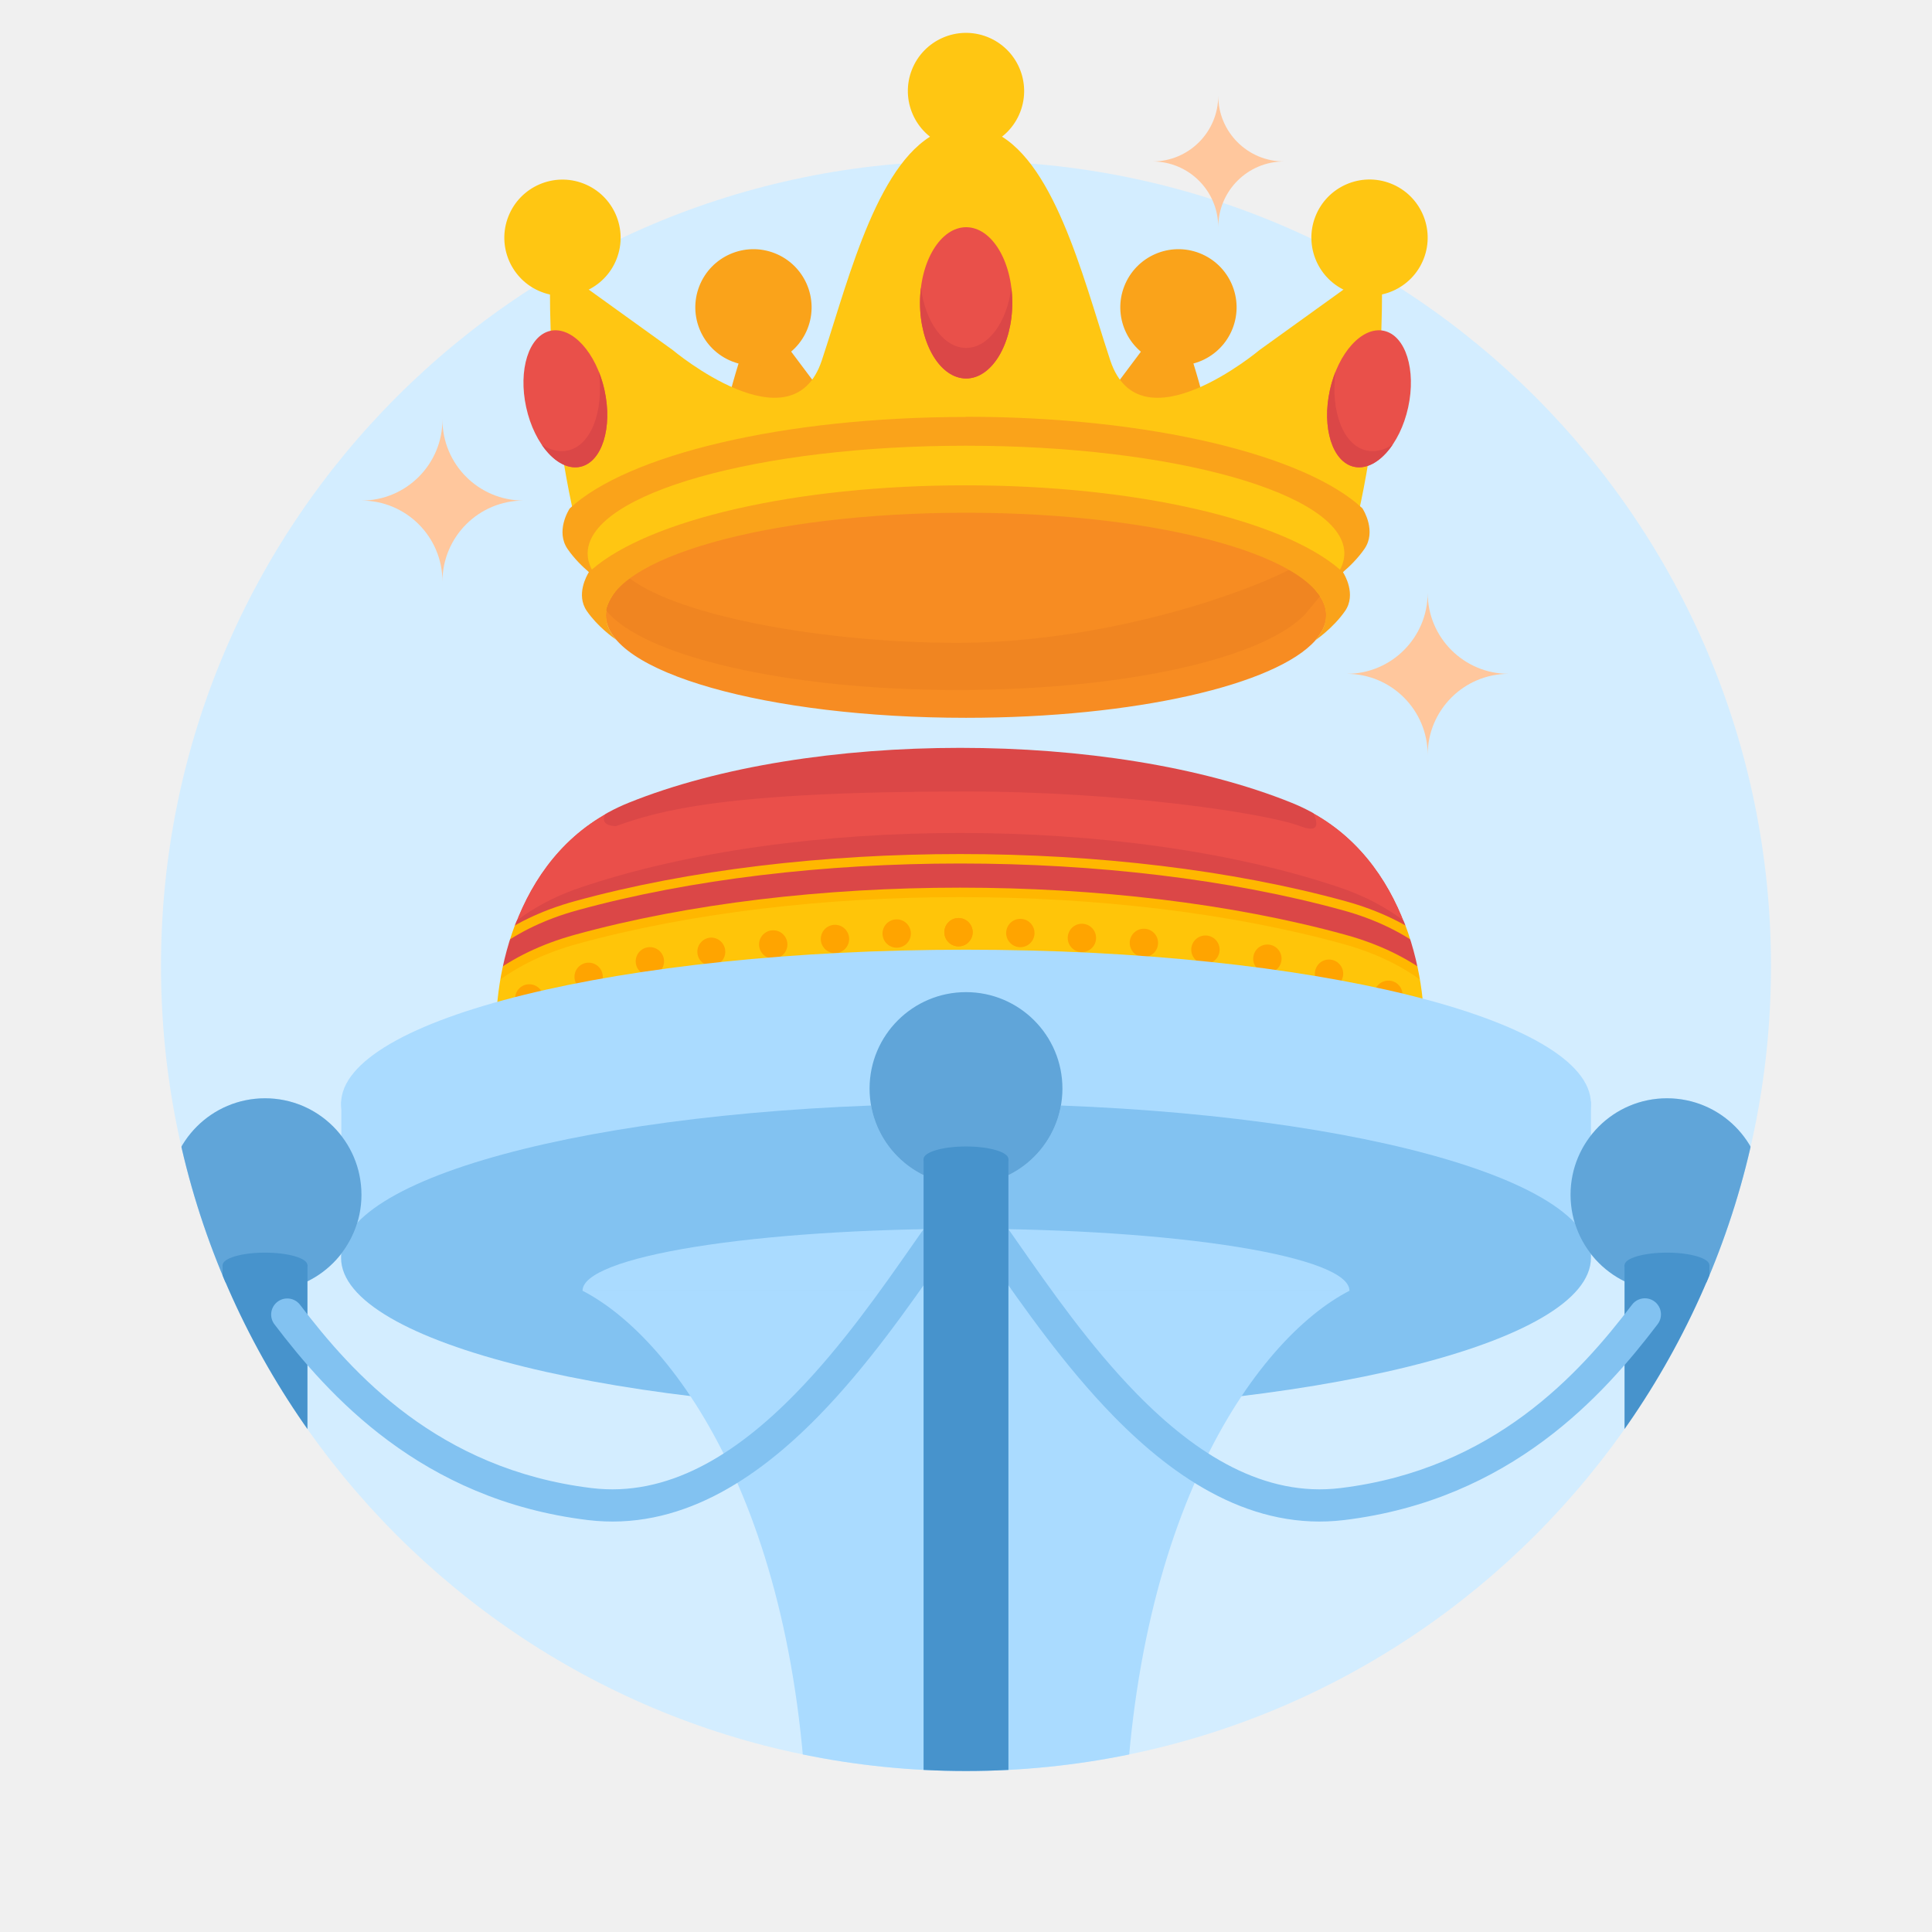
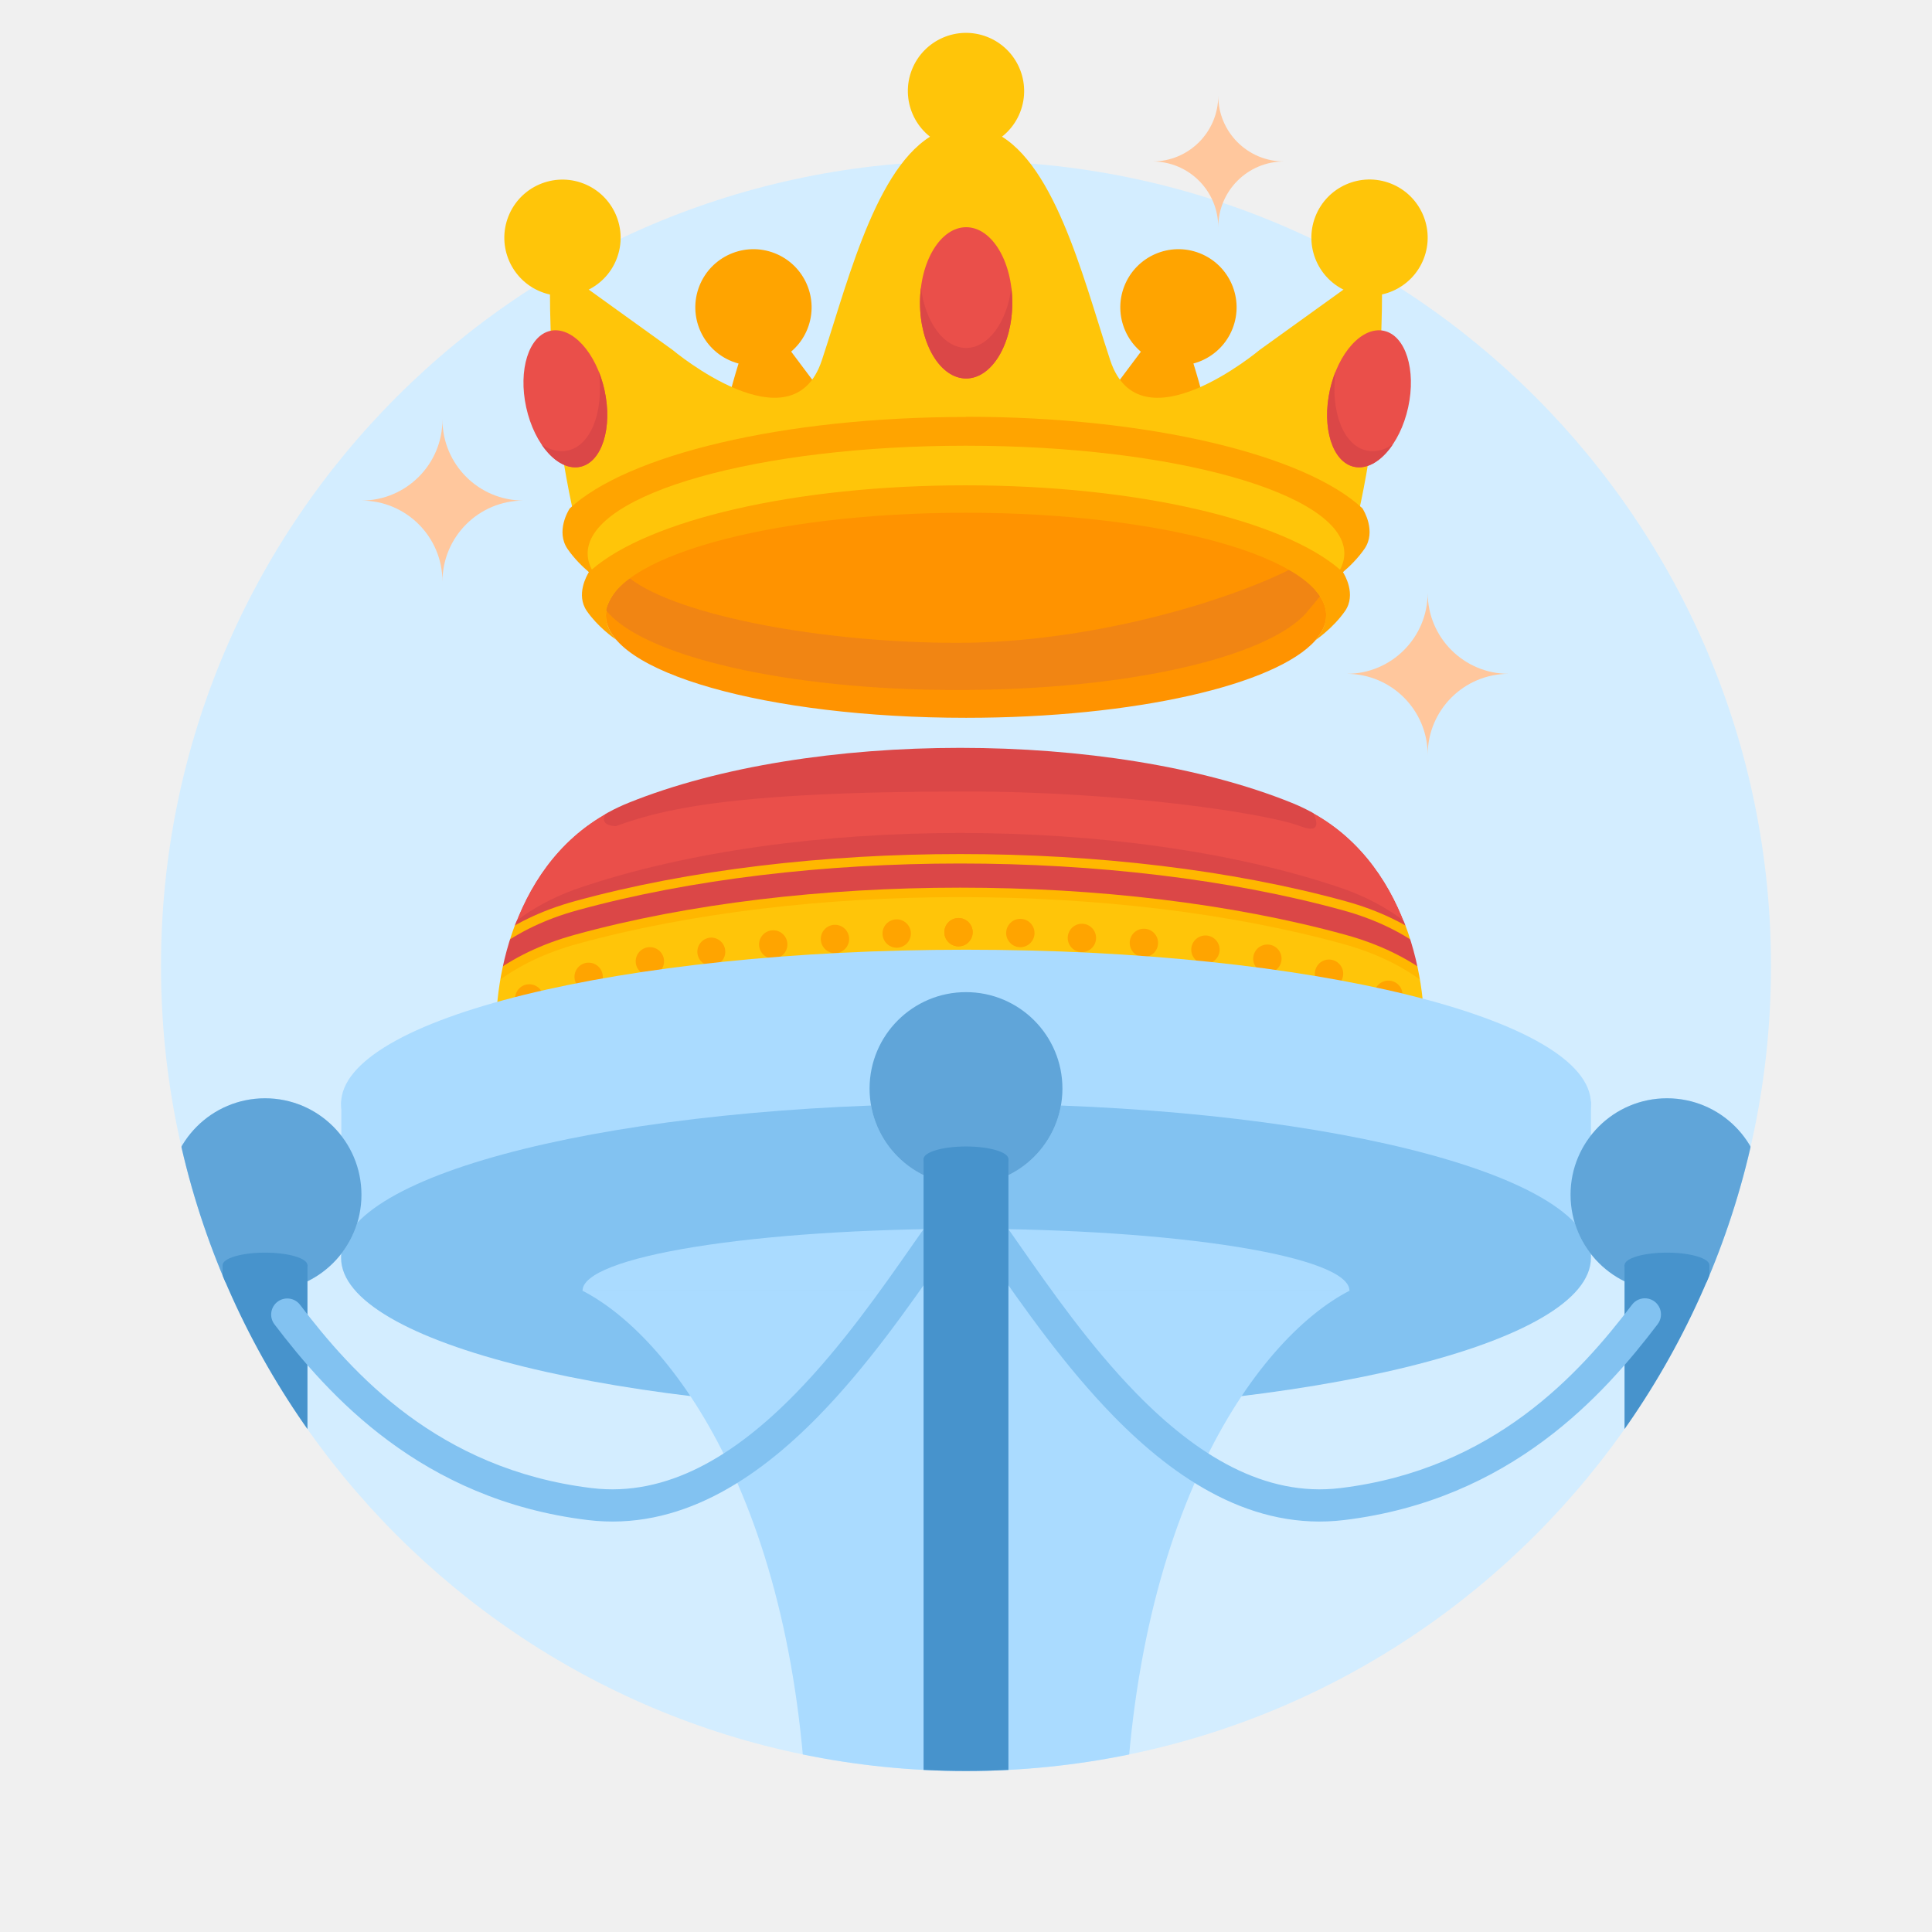
<svg xmlns="http://www.w3.org/2000/svg" width="300" height="300" fill="none" class="persona-ilustration" viewBox="0 0 300 300">
  <g clip-path="url(#H3Rr8WtqRZ_a)">
    <g clip-path="url(#H3Rr8WtqRZ_b)">
      <rect width="250" height="250" x="25" y="25" fill="#D3EDFF" rx="125" />
      <mask id="H3Rr8WtqRZ_c" width="145" height="46" x="77" y="116" maskUnits="userSpaceOnUse" style="mask-type:alpha">
        <path fill="#EA4F4A" d="M97.597 124.662c-17.648 7.126-21.034 27.464-20.52 36.742H221.1c.513-9.278-2.872-29.616-20.52-36.742-28.19-11.381-74.794-11.381-102.984 0" />
      </mask>
      <g mask="url(#H3Rr8WtqRZ_c)">
        <path fill="#EA4F4A" d="M97.597 124.662c-17.648 7.126-21.034 27.464-20.52 36.742H221.1c.513-9.278-2.872-29.616-20.52-36.742-28.19-11.381-74.794-11.381-102.984 0" />
        <path fill="#DB4747" d="M90.018 137.856c-20.246 6.88-24.13 26.519-23.541 35.478h165.224c.589-8.959-3.295-28.598-23.541-35.478-33.402-11.352-84.74-11.352-118.142 0" />
        <path fill="#FFB700" fill-rule="evenodd" d="M89.257 139.934c35.416-9.757 84.246-9.757 119.662 0 21.353 5.882 25.519 22.731 24.888 30.516l-.055.675H64.424l-.055-.675c-.63-7.785 3.535-24.634 24.888-30.516m119.272 1.415c-35.161-9.686-83.721-9.686-118.882 0-19.916 5.487-24.154 20.787-23.855 28.308h166.592c.299-7.521-3.939-22.821-23.855-28.308" clip-rule="evenodd" />
        <path fill="#FFC509" d="M65.101 175.61c-.609-7.513 3.409-23.98 24.351-29.75 35.289-9.721 83.984-9.721 119.272 0 20.943 5.77 24.96 22.237 24.351 29.75z" />
        <path fill="#FFB700" fill-rule="evenodd" d="M208.529 146.568c-35.161-9.686-83.721-9.686-118.882 0-19.916 5.486-24.154 20.787-23.855 28.307h166.592c.299-7.52-3.939-22.821-23.855-28.307m-119.272-1.415c35.416-9.757 84.246-9.757 119.662 0 21.353 5.882 25.519 22.731 24.888 30.516l-.055.674H64.424l-.055-.674c-.63-7.785 3.535-24.634 24.888-30.516" clip-rule="evenodd" />
        <path fill="#FFA400" d="M141.44 144.911a2.201 2.201 0 1 1-4.402.096 2.201 2.201 0 0 1 4.402-.096M129.701 148.003a2.2 2.2 0 1 0-.096-4.4 2.2 2.2 0 0 0 .096 4.4M122.266 146.607a2.2 2.2 0 1 1-4.399.097 2.2 2.2 0 0 1 4.399-.097M110.533 149.988a2.202 2.202 0 0 0-.096-4.401 2.201 2.201 0 0 0 .096 4.401M103.113 149.226a2.2 2.2 0 1 1-4.4.096 2.2 2.2 0 0 1 4.4-.096M91.408 153.884a2.201 2.201 0 1 0-.097-4.4 2.201 2.201 0 0 0 .097 4.4M82.188 157.237a2.201 2.201 0 1 0-.096-4.4 2.201 2.201 0 0 0 .096 4.4M148.888 146.95a2.2 2.2 0 1 0-.095-4.399 2.2 2.2 0 0 0 .095 4.399M156.236 144.851a2.201 2.201 0 1 0 4.402.058 2.201 2.201 0 0 0-4.402-.058M168.001 147.843a2.202 2.202 0 1 1 .061-4.403 2.202 2.202 0 0 1-.061 4.403M175.423 146.383a2.2 2.2 0 1 0 4.4.06 2.2 2.2 0 0 0-4.4-.06M187.185 149.664a2.202 2.202 0 1 1 .06-4.403 2.202 2.202 0 0 1-.06 4.403M194.598 148.839a2.201 2.201 0 1 0 4.402.056 2.201 2.201 0 0 0-4.402-.056M206.343 153.396a2.2 2.2 0 1 1 .056-4.4 2.2 2.2 0 0 1-.056 4.4M215.591 156.671a2.202 2.202 0 1 1 .06-4.403 2.202 2.202 0 0 1-.06 4.403" />
        <path fill="#FFA400" d="M148.805 146.953a2.2 2.2 0 1 1 .058-4.4 2.2 2.2 0 0 1-.058 4.4" />
        <path fill="#DB4747" d="M95.621 128.288c-5.362-.267 2.234-6.346 6.702-9.351 12.874-1.781 40.919-5.544 50.111-6.346 9.192-.801 35.322 3.897 47.237 6.346 2.341 4.008 7.968 11.54 2.235 9.351-5.123-1.956-27.457-5.385-51.985-5.385-37.367 0-47.598 2.963-54.3 5.385" />
      </g>
      <path fill="#AADBFF" d="M247.04 171.391c0 13.211-43.446 23.92-97.04 23.92-53.593 0-97.04-10.709-97.04-23.92s43.447-23.92 97.04-23.92 97.04 10.709 97.04 23.92" />
      <path fill="#AADBFF" d="M53 171.031h194.04v24.13H53z" />
      <path fill="#82C2F1" d="M247.04 195.312c0 13.211-43.446 23.92-97.04 23.92-53.593 0-97.04-10.709-97.04-23.92s43.447-23.92 97.04-23.92 97.04 10.709 97.04 23.92" />
      <path fill="#AADBFF" d="M209.536 200.392c0-1.258-1.539-2.505-4.531-3.668-2.992-1.162-7.378-2.219-12.906-3.109s-12.092-1.596-19.315-2.078-14.965-.729-22.784-.729-15.56.248-22.783.729c-7.224.482-13.787 1.188-19.315 2.078s-9.914 1.947-12.906 3.109c-2.992 1.163-4.532 2.41-4.532 3.668z" />
      <path fill="#AADBFF" d="M209.622 200.384c-14.787 7.569-35.06 36.105-35.06 89.701 0 46.114 10.965 59.768 14.027 61.519h.785c0 .255-.289.284-.785 0H150v-151.22zM90.378 200.384c14.787 7.569 35.06 36.105 35.06 89.701 0 46.114-10.965 59.768-14.027 61.519h-.785c0 .255.289.284.785 0H150v-151.22zM56.127 185.515c0 8.269-6.704 14.972-14.973 14.972s-14.973-6.703-14.973-14.972c0-8.27 6.704-14.973 14.973-14.973s14.972 6.703 14.972 14.973" />
      <path fill="#4793CC" d="M56.127 185.515c0 8.269-6.704 14.972-14.973 14.972s-14.973-6.703-14.973-14.972c0-8.27 6.704-14.973 14.973-14.973s14.972 6.703 14.972 14.973" opacity=".75" />
      <path fill="#4793CC" d="M47.742 196.457c0 1.076-2.95 1.949-6.588 1.949-3.64 0-6.59-.873-6.59-1.949s2.95-1.948 6.59-1.948c3.638 0 6.588.872 6.588 1.948" />
      <path fill="#4793CC" d="M34.565 196.442h13.177V300H34.565z" />
      <path fill="#AADBFF" d="M273.819 185.515c0 8.269-6.703 14.972-14.972 14.972s-14.973-6.703-14.973-14.972c0-8.27 6.704-14.973 14.973-14.973s14.972 6.703 14.972 14.973" />
      <path fill="#4793CC" d="M273.819 185.515c0 8.269-6.703 14.972-14.972 14.972s-14.973-6.703-14.973-14.972c0-8.27 6.704-14.973 14.973-14.973s14.972 6.703 14.972 14.973" opacity=".75" />
      <path fill="#4793CC" d="M265.435 196.457c0 1.076-2.95 1.949-6.588 1.949s-6.589-.873-6.589-1.949 2.95-1.948 6.589-1.948c3.638 0 6.588.872 6.588 1.948" />
      <path fill="#4793CC" d="M252.258 196.442h13.177V300h-13.177z" />
      <path fill="#82C2F1" fill-rule="evenodd" d="M150.415 186.529a2.5 2.5 0 0 1 3.491.556c1.3 1.792 2.68 3.769 4.142 5.865 5.101 7.308 11.208 16.058 18.433 23.445 9.302 9.511 19.857 16.116 31.685 14.67 23.814-2.912 37.169-17.844 45.239-28.452a2.5 2.5 0 1 1 3.979 3.027c-8.308 10.922-22.74 27.225-48.612 30.388-14.201 1.736-26.234-6.289-35.866-16.137-7.548-7.717-13.988-16.95-19.105-24.285a389 389 0 0 0-3.942-5.586 2.5 2.5 0 0 1 .556-3.491" clip-rule="evenodd" />
      <path fill="#82C2F1" fill-rule="evenodd" d="M149.585 186.529a2.5 2.5 0 0 1 .557 3.491 381 381 0 0 0-3.943 5.586c-5.117 7.335-11.557 16.568-19.105 24.285-9.632 9.848-21.665 17.873-35.866 16.137-25.872-3.163-40.304-19.466-48.612-30.388a2.5 2.5 0 0 1 3.98-3.027c8.07 10.608 21.425 25.54 45.239 28.452 11.827 1.446 22.383-5.159 31.685-14.67 7.224-7.387 13.331-16.137 18.432-23.445a399 399 0 0 1 4.142-5.865 2.5 2.5 0 0 1 3.491-.556" clip-rule="evenodd" />
      <path fill="#AADBFF" d="M164.973 169.03c0 8.269-6.704 14.973-14.973 14.973s-14.973-6.704-14.973-14.973 6.704-14.972 14.973-14.972 14.973 6.703 14.973 14.972" />
      <path fill="#4793CC" d="M164.973 169.03c0 8.269-6.704 14.973-14.973 14.973s-14.973-6.704-14.973-14.973 6.704-14.972 14.973-14.972 14.973 6.703 14.973 14.972" opacity=".75" />
      <path fill="#4793CC" d="M156.589 179.973c0 1.076-2.95 1.948-6.589 1.948s-6.589-.872-6.589-1.948 2.95-1.949 6.589-1.949 6.589.873 6.589 1.949" />
      <path fill="#4793CC" d="M143.411 179.958h13.178v103.558h-13.178z" />
    </g>
-     <path fill="#FAA31A" d="M116.108 52.649c-1.659 3.039-4.992 17.221-4.992 17.221l19.849-4.448-10.012-13.36s-3.186-2.452-4.845.587M183.892 52.664c1.659 3.024 4.991 17.206 4.991 17.206v.015l-19.849-4.434 10.013-13.36s3.186-2.452 4.845.573" />
-     <path fill="#FFC612" d="M85.396 45.073c0 33.032 9.337 52.896 9.337 52.896v-.015H205.28l-.014.03.015-.03h-.001c.397-.86 9.324-20.568 9.324-52.867a313 313 0 0 1-3.434-1.958l.013-.01s-.332-.179-.013.01l-15.593 11.222s-18.528 15.547-23.167 1.63a340 340 0 0 1-1.82-5.708c-4.255-13.605-9.601-30.702-20.584-30.702-10.956 0-16.301 17.055-20.563 30.652a345 345 0 0 1-1.84 5.758c-4.639 13.917-23.167-1.645-23.167-1.645L88.844 43.115c.31-.182-.013-.01-.013-.01l.013.01c-.295.174-1.167.673-3.448 1.957" />
-     <path fill="#FFC612" d="M141.595 10.837c-1.821 4.639.469 9.88 5.109 11.7 4.639 1.821 9.88-.47 11.701-5.108 1.82-4.64-.47-9.88-5.11-11.701-4.639-1.82-9.88.47-11.7 5.109M209.364 45.308c-4.64-1.82-6.93-7.062-5.109-11.701s7.061-6.93 11.701-5.11c4.639 1.821 6.929 7.062 5.109 11.702s-7.062 6.929-11.701 5.109M84.044 45.322c-4.639-1.82-6.93-7.062-5.109-11.7 1.82-4.64 7.062-6.93 11.701-5.11s6.93 7.062 5.11 11.7c-1.821 4.64-7.062 6.93-11.702 5.11" />
-     <path fill="#FAA31A" d="M108.592 44.427c-1.821 4.64.469 9.88 5.109 11.7 4.639 1.821 9.88-.469 11.701-5.108 1.82-4.64-.47-9.88-5.109-11.701s-9.881.47-11.701 5.109M174.584 44.427c-1.82 4.64.47 9.88 5.109 11.7 4.64 1.821 9.881-.469 11.701-5.108 1.821-4.64-.47-9.88-5.109-11.701s-9.88.47-11.701 5.109" />
-     <path fill="#F78C22" d="M159.021 102.373c20.847 0 35.705-9.322 45.336-14.138-9.778-4.639-35.382-9.895-55.745-9.895-20.862 0-44.763 6.401-54.38 11.216 9.779 4.625 33.063 14.476 53.426 14.476z" />
-     <path fill="#F78C22" d="M94.086 95.546c0 8.794 25.032 15.915 55.921 15.915 26.191 0 48.169-5.124 54.262-12.039v-.03c1.086-1.233 1.659-2.51 1.659-3.846v-.176c-.03-1.145-.499-2.246-1.366-3.318a6 6 0 0 1-.278.352v.03c-6.108 6.915-28.086 12.038-54.277 12.038s-48.976-5.314-54.57-12.42c-.88 1.13-1.35 2.29-1.35 3.494" />
-     <path fill="#F08521" d="M94.072 94.724c5.608 7.106 27.895 12.42 54.57 12.42s48.169-5.123 54.262-12.038v-.03a80 80 0 0 0 2.085-2.525c-1.322-1.673-1.821-2.628-4.845-4.052-9.631 4.816-30.669 11.32-51.516 11.32-20.363 0-43.031-4.067-50.827-9.998-2.26 1.189-3.523 4.022-3.714 4.903z" />
-     <path fill="#FAA31A" fill-rule="evenodd" d="M149.993 64.746v-.014l.044-.015c28.437 0 52.632 5.931 61.514 14.211.191.294 2.202 3.568.323 6.299-1.051 1.522-2.362 2.78-3.355 3.62l.037.035c.176.28 2.099 3.392.308 5.99-1.879 2.701-4.61 4.537-4.61 4.537v-.03c1.087-1.233 1.659-2.51 1.659-3.846v-.176c-.337-8.706-25.236-15.739-55.92-15.739s-55.583 7.033-55.92 15.739v.176c0 1.32.558 2.567 1.604 3.8-.437-.298-2.865-2.011-4.556-4.46-1.742-2.529.03-5.543.277-5.962l.017-.029.041-.038c-.988-.841-2.279-2.086-3.316-3.588-1.88-2.73.132-6.005.323-6.299 8.895-8.293 33.084-14.209 61.53-14.21m0 4.463c-32.234.002-58.388 7.386-58.74 16.546v.19c0 .858.222 1.688.65 2.497 8.83-7.667 31.509-13.095 58.075-13.081h.015c26.583 0 49.273 5.435 58.09 13.096.436-.819.664-1.658.664-2.526v-.19c-.367-9.147-26.529-16.532-58.754-16.532" clip-rule="evenodd" />
-     <path fill="#FAA31A" d="m95.677 99.333.069.046h-.03z" />
-     <path fill="#E9504A" d="M81.71 63.263c-1.277-5.828.397-11.158 3.759-11.892s7.12 3.392 8.398 9.22-.397 11.158-3.759 11.892-7.12-3.392-8.397-9.22" />
+     <path fill="#FFA400" d="M116.108 52.649c-1.659 3.039-4.992 17.221-4.992 17.221l19.849-4.448-10.012-13.36s-3.186-2.452-4.845.587M183.892 52.664c1.659 3.024 4.991 17.206 4.991 17.206v.015l-19.849-4.434 10.013-13.36s3.186-2.452 4.845.573" />
+     <path fill="#FFC509" d="M85.396 45.073c0 33.032 9.337 52.896 9.337 52.896v-.015H205.28l-.014.03.015-.03h-.001c.397-.86 9.324-20.568 9.324-52.867a313 313 0 0 1-3.434-1.958l.013-.01s-.332-.179-.013.01l-15.593 11.222s-18.528 15.547-23.167 1.63a340 340 0 0 1-1.82-5.708c-4.255-13.605-9.601-30.702-20.584-30.702-10.956 0-16.301 17.055-20.563 30.652a345 345 0 0 1-1.84 5.758c-4.639 13.917-23.167-1.645-23.167-1.645L88.844 43.115c.31-.182-.013-.01-.013-.01l.013.01c-.295.174-1.167.673-3.448 1.957" />
+     <path fill="#FFC509" d="M141.595 10.837c-1.821 4.639.469 9.88 5.109 11.7 4.639 1.821 9.88-.47 11.701-5.108 1.82-4.64-.47-9.88-5.11-11.701-4.639-1.82-9.88.47-11.7 5.109M209.364 45.308c-4.64-1.82-6.93-7.062-5.109-11.701s7.061-6.93 11.701-5.11c4.639 1.821 6.929 7.062 5.109 11.702s-7.062 6.929-11.701 5.109M84.044 45.322c-4.639-1.82-6.93-7.062-5.109-11.7 1.82-4.64 7.062-6.93 11.701-5.11s6.93 7.062 5.11 11.7c-1.821 4.64-7.062 6.93-11.702 5.11" />
+     <path fill="#FFA400" d="M108.592 44.427c-1.821 4.64.469 9.88 5.109 11.7 4.639 1.821 9.88-.469 11.701-5.108 1.82-4.64-.47-9.88-5.109-11.701s-9.881.47-11.701 5.109M174.584 44.427c-1.82 4.64.47 9.88 5.109 11.7 4.64 1.821 9.881-.469 11.701-5.108 1.821-4.64-.47-9.88-5.109-11.701s-9.88.47-11.701 5.109" />
+     <path fill="#FF9300" d="M159.021 102.373c20.847 0 35.705-9.322 45.336-14.138-9.778-4.639-35.382-9.895-55.745-9.895-20.862 0-44.763 6.401-54.38 11.216 9.779 4.625 33.063 14.476 53.426 14.476z" />
+     <path fill="#FF9300" d="M94.086 95.546c0 8.794 25.032 15.915 55.921 15.915 26.191 0 48.169-5.124 54.262-12.039v-.03c1.086-1.233 1.659-2.51 1.659-3.846v-.176c-.03-1.145-.499-2.246-1.366-3.318a6 6 0 0 1-.278.352v.03c-6.108 6.915-28.086 12.038-54.277 12.038s-48.976-5.314-54.57-12.42c-.88 1.13-1.35 2.29-1.35 3.494" />
+     <path fill="#F18513" d="M94.072 94.724c5.608 7.106 27.895 12.42 54.57 12.42s48.169-5.123 54.262-12.038v-.03a80 80 0 0 0 2.085-2.525c-1.322-1.673-1.821-2.628-4.845-4.052-9.631 4.816-30.669 11.32-51.516 11.32-20.363 0-43.031-4.067-50.827-9.998-2.26 1.189-3.523 4.022-3.714 4.903z" />
+     <path fill="#FFA400" fill-rule="evenodd" d="M149.993 64.746v-.014l.044-.015c28.437 0 52.632 5.931 61.514 14.211.191.294 2.202 3.568.323 6.299-1.051 1.522-2.362 2.78-3.355 3.62l.037.035c.176.28 2.099 3.392.308 5.99-1.879 2.701-4.61 4.537-4.61 4.537v-.03c1.087-1.233 1.659-2.51 1.659-3.846v-.176c-.337-8.706-25.236-15.739-55.92-15.739s-55.583 7.033-55.92 15.739v.176c0 1.32.558 2.567 1.604 3.8-.437-.298-2.865-2.011-4.556-4.46-1.742-2.529.03-5.543.277-5.962l.017-.029.041-.038c-.988-.841-2.279-2.086-3.316-3.588-1.88-2.73.132-6.005.323-6.299 8.895-8.293 33.084-14.209 61.53-14.21m0 4.463c-32.234.002-58.388 7.386-58.74 16.546v.19c0 .858.222 1.688.65 2.497 8.83-7.667 31.509-13.095 58.075-13.081h.015c26.583 0 49.273 5.435 58.09 13.096.436-.819.664-1.658.664-2.526v-.19c-.367-9.147-26.529-16.532-58.754-16.532" clip-rule="evenodd" />
+     <path fill="#FFA400" d="m95.677 99.333.069.046h-.03z" />
+     <path fill="#EA4F4A" d="M81.71 63.263c-1.277-5.828.397-11.158 3.759-11.892s7.12 3.392 8.398 9.22-.397 11.158-3.759 11.892-7.12-3.392-8.397-9.22" />
    <path fill="#DB4747" d="M84.105 69.029c1.7 2.508 3.927 3.908 6.003 3.454 3.362-.734 5.036-6.063 3.759-11.891a18.3 18.3 0 0 0-.873-2.86c.784 6.15-1.198 11.432-4.829 12.225-1.343.293-2.74-.063-4.06-.928" />
-     <path fill="#E9504A" d="M218.658 63.263c1.277-5.828-.397-11.158-3.759-11.892s-7.12 3.392-8.397 9.22.396 11.158 3.758 11.892 7.12-3.392 8.398-9.22" />
+     <path fill="#EA4F4A" d="M218.658 63.263c1.277-5.828-.397-11.158-3.759-11.892s-7.12 3.392-8.397 9.22.396 11.158 3.758 11.892 7.12-3.392 8.398-9.22" />
    <path fill="#DB4747" d="M216.263 69.029c-1.7 2.508-3.927 3.908-6.003 3.454-3.362-.734-5.036-6.063-3.758-11.891.221-1.01.517-1.97.872-2.86-.783 6.15 1.198 11.432 4.829 12.225 1.343.293 2.74-.063 4.06-.928" />
-     <path fill="#E9504A" d="M142.857 47.026c0-6.49 3.216-11.745 7.165-11.745 3.964 0 7.164 5.255 7.164 11.745s-3.215 11.744-7.164 11.744c-3.964 0-7.165-5.255-7.165-11.745" />
+     <path fill="#EA4F4A" d="M142.857 47.026c0-6.49 3.216-11.745 7.165-11.745 3.964 0 7.164 5.255 7.164 11.745s-3.215 11.744-7.164 11.744c-3.964 0-7.165-5.255-7.165-11.745" />
    <path fill="#DB4747" d="M143.004 44.656a19 19 0 0 0-.147 2.37c0 6.49 3.201 11.746 7.165 11.746 3.949 0 7.164-5.256 7.164-11.745q-.001-1.222-.146-2.376c-.67 5.352-3.563 9.375-7.018 9.375-3.467 0-6.35-4.02-7.018-9.37" />
    <path fill="#FFC79D" fill-rule="evenodd" d="M178.958 25.072c5.639 0 10.211-4.571 10.211-10.21 0 5.638 4.571 10.21 10.21 10.21-5.639 0-10.21 4.571-10.21 10.21 0-5.639-4.572-10.21-10.211-10.21M56.127 77.728c6.946 0 12.577-5.631 12.577-12.578 0 6.947 5.632 12.578 12.578 12.578-6.946 0-12.578 5.632-12.578 12.578 0-6.946-5.63-12.578-12.577-12.578M209.112 104.632c6.946 0 12.578-5.631 12.578-12.578 0 6.947 5.631 12.578 12.578 12.578-6.947 0-12.578 5.631-12.578 12.578 0-6.947-5.632-12.578-12.578-12.578" clip-rule="evenodd" />
  </g>
  <defs>
    <clipPath id="H3Rr8WtqRZ_a">
      <path fill="#fff" d="M0 0h300v300H0z" />
    </clipPath>
    <clipPath id="H3Rr8WtqRZ_b">
      <rect width="250" height="250" x="25" y="25" fill="#fff" rx="125" />
    </clipPath>
  </defs>
</svg>
